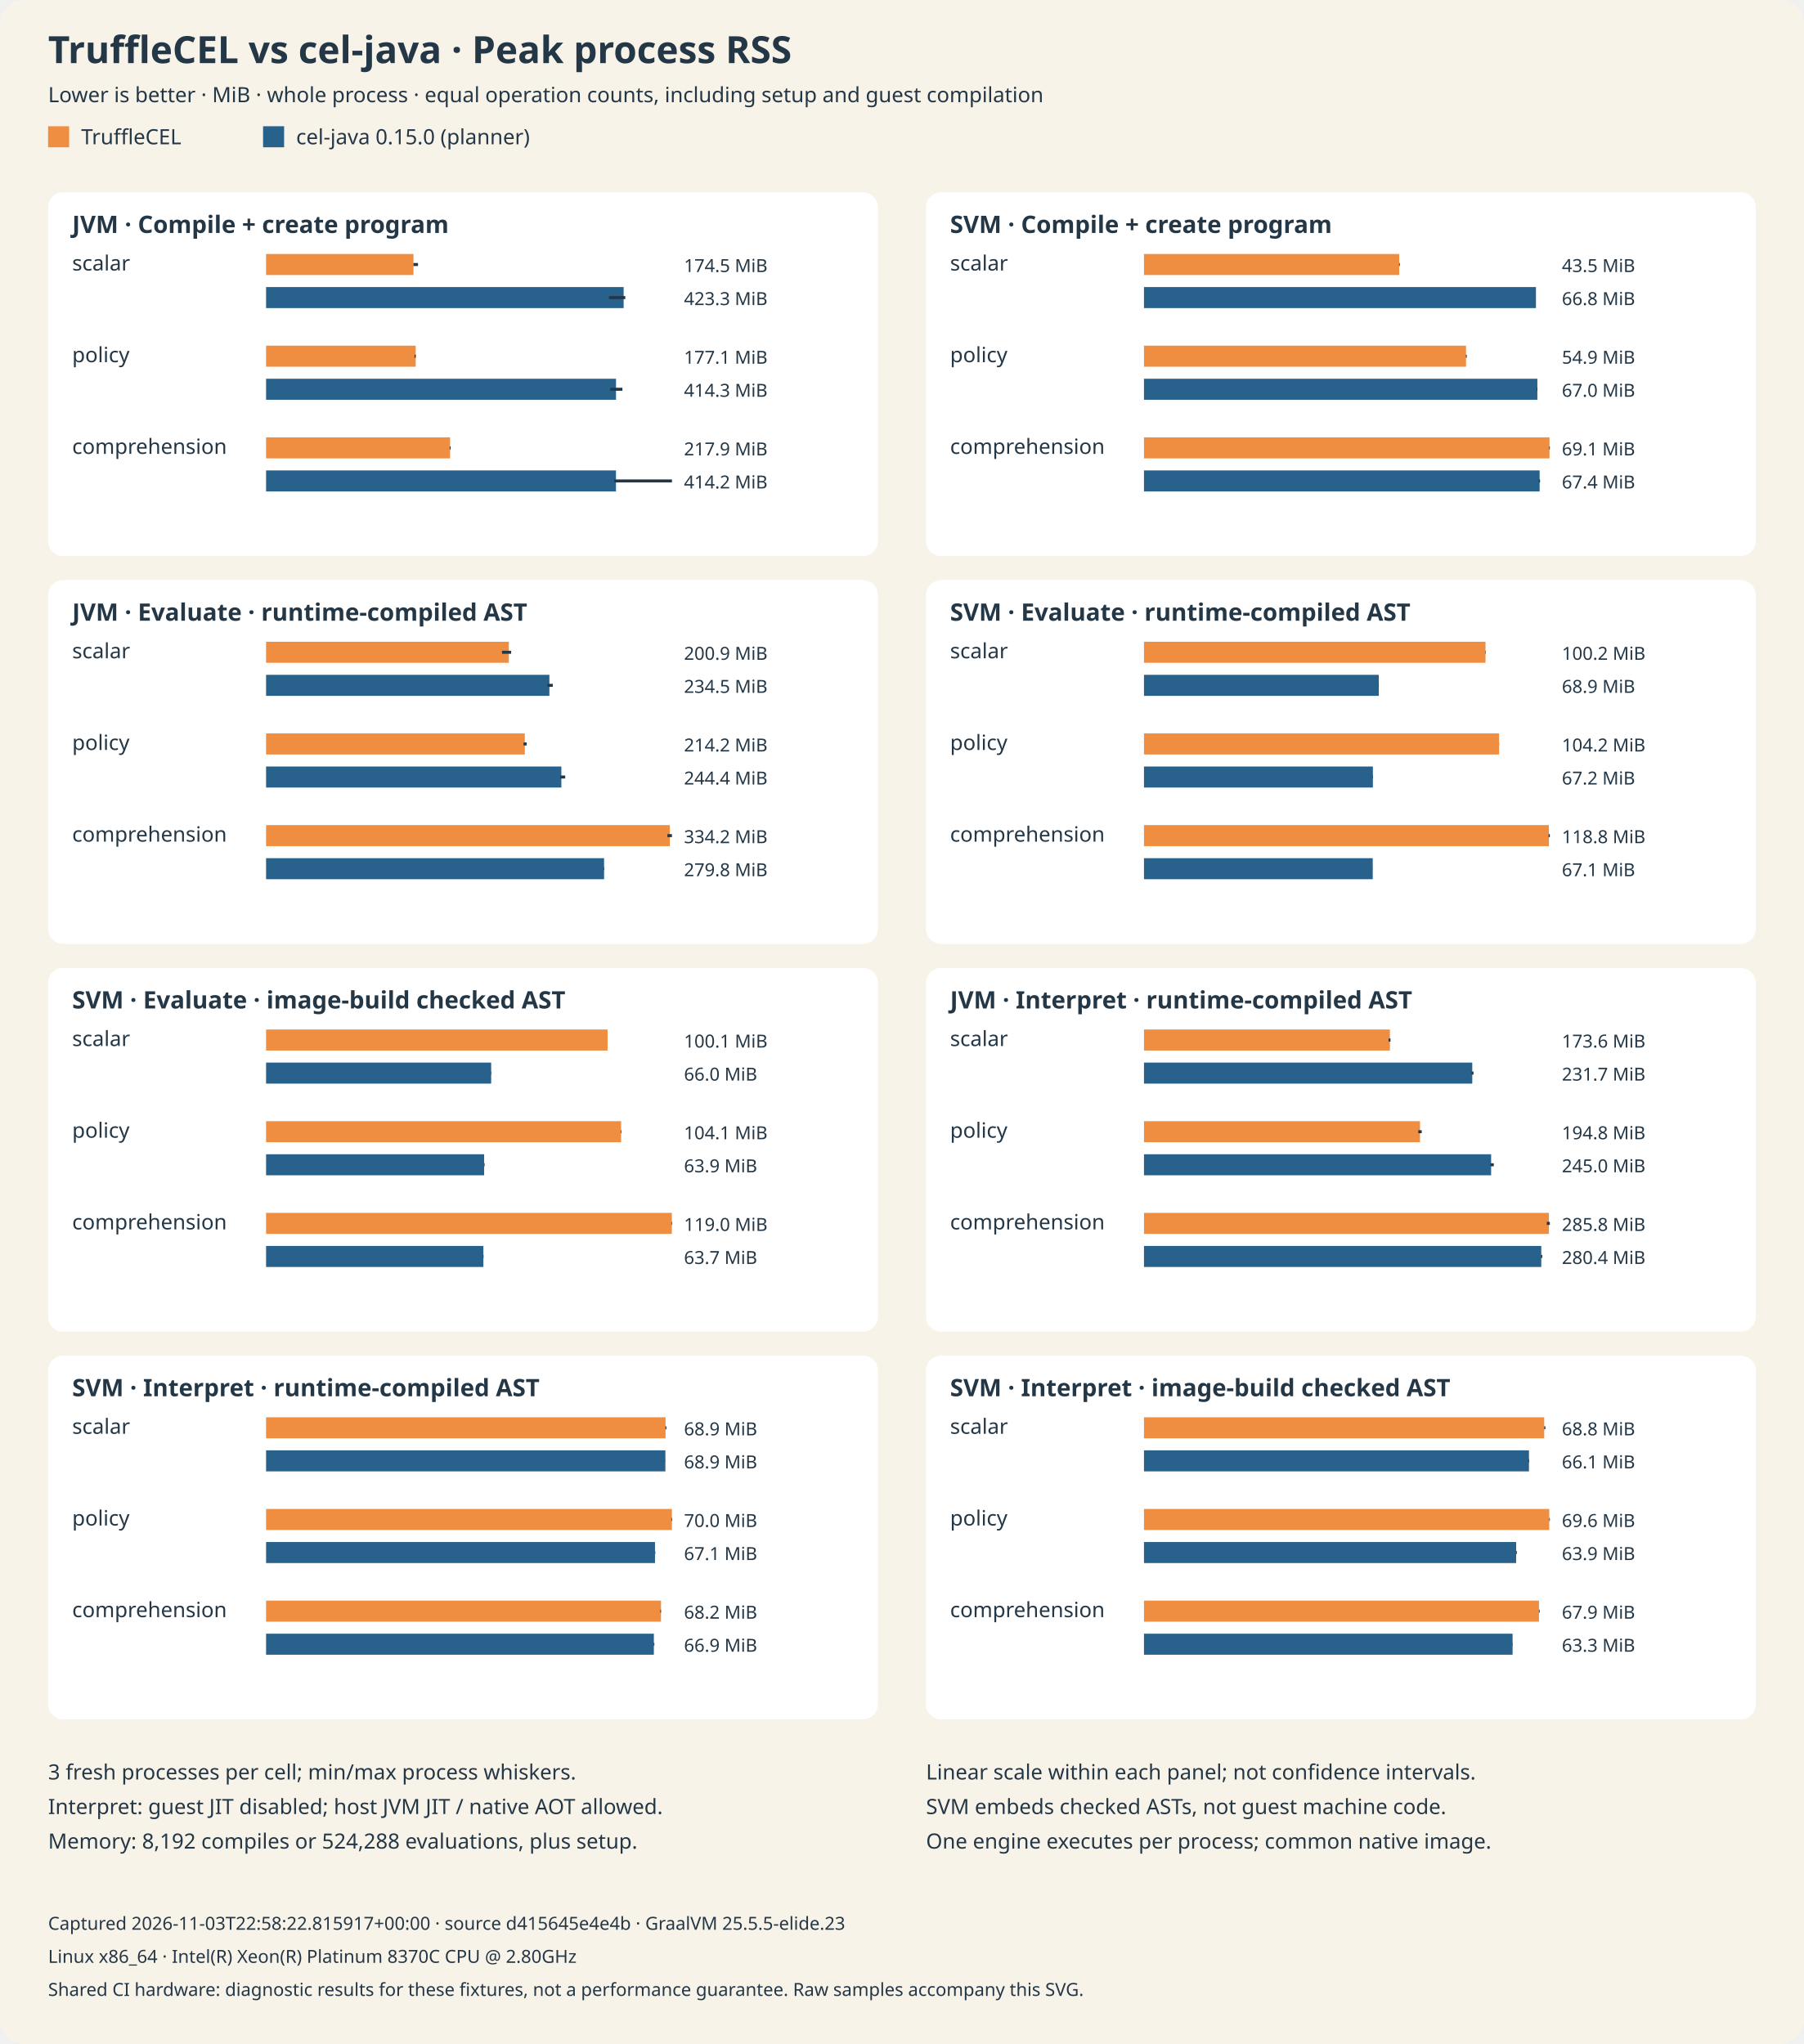
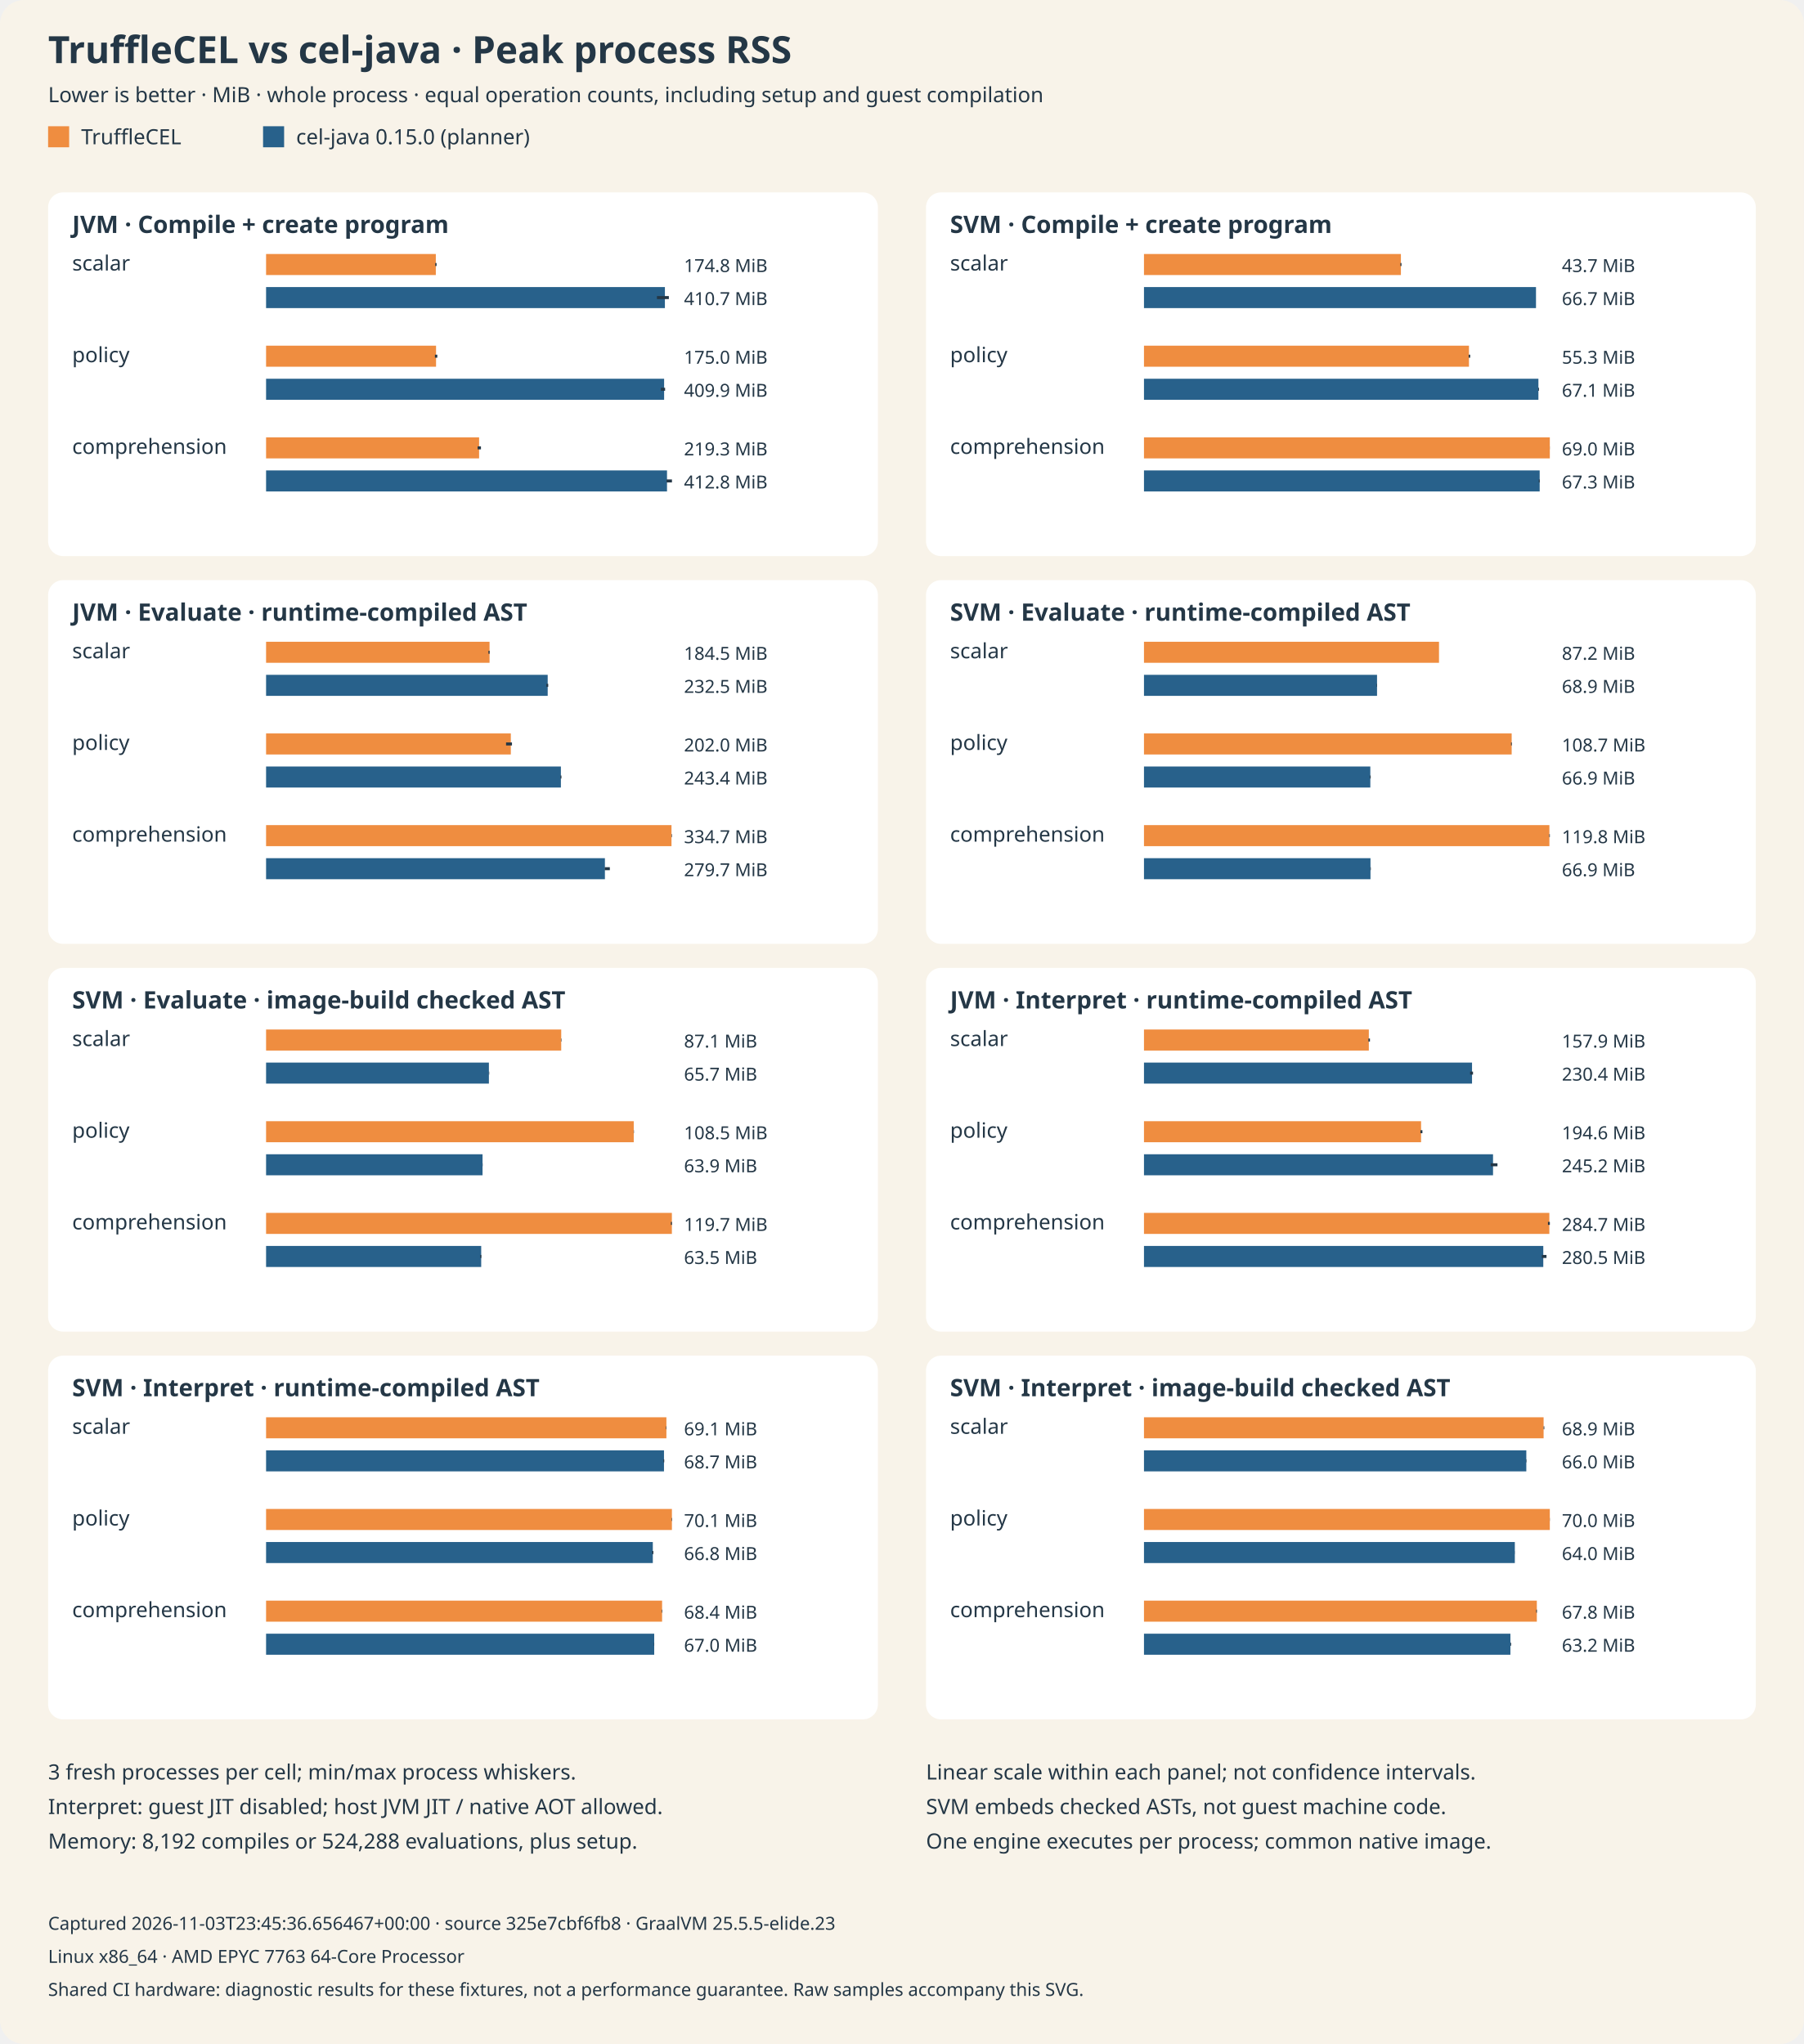
<svg xmlns="http://www.w3.org/2000/svg" width="1200" height="1360" viewBox="0 0 1200 1360" role="img" aria-labelledby="title desc">
  <rect width="1200" height="1360" rx="16" fill="#f8f3e9" />
  <style>text{font-family:system-ui,sans-serif;fill:#243746}.heading{font-size:25px;font-weight:700}.label{font-size:14px}.small{font-size:12px}.panel{font-size:16px;font-weight:650}</style>
  <text x="32" y="42" class="heading">TruffleCEL vs cel-java · Peak process RSS</text>
  <text x="32" y="68" class="label">Lower is better · MiB · whole process · equal operation counts, including setup and guest compilation</text>
  <rect x="32" y="84" width="14" height="14" fill="#ef8d40" />
  <text x="54" y="96" class="label">TruffleCEL</text>
  <rect x="175" y="84" width="14" height="14" fill="#28618b" />
  <text x="197" y="96" class="label">cel-java 0.15.0 (planner)</text>
  <rect x="32" y="128" width="552" height="242" rx="10" fill="white" />
  <text x="48" y="155" class="panel">JVM · Compile + create program</text>
  <text x="48" y="180" class="label">scalar</text>
-   <rect x="177" y="169" width="98.06" height="14" fill="#ef8d40" />
-   <path d="M275.02,176 H278.08" stroke="#243746" stroke-width="2" />
-   <text x="455.00" y="181" class="small">174.5 MiB</text>
-   <rect x="177" y="191" width="237.86" height="14" fill="#28618b" />
-   <path d="M405.11,198 H415.97" stroke="#243746" stroke-width="2" />
-   <text x="455.00" y="203" class="small">423.3 MiB</text>
+   <rect x="177" y="169" width="112.92" height="14" fill="#ef8d40" />
+   <path d="M289.54,176 H290.42" stroke="#243746" stroke-width="2" />
+   <text x="455.00" y="181" class="small">174.8 MiB</text>
+   <rect x="177" y="191" width="265.31" height="14" fill="#28618b" />
+   <path d="M437.01,198 H444.94" stroke="#243746" stroke-width="2" />
+   <text x="455.00" y="203" class="small">410.7 MiB</text>
  <text x="48" y="241" class="label">policy</text>
-   <rect x="177" y="230" width="99.54" height="14" fill="#ef8d40" />
-   <path d="M275.75,237 H276.56" stroke="#243746" stroke-width="2" />
-   <text x="455.00" y="242" class="small">177.1 MiB</text>
-   <rect x="177" y="252" width="232.79" height="14" fill="#28618b" />
-   <path d="M405.92,259 H414.05" stroke="#243746" stroke-width="2" />
-   <text x="455.00" y="264" class="small">414.3 MiB</text>
+   <rect x="177" y="230" width="113.07" height="14" fill="#ef8d40" />
+   <path d="M289.33,237 H290.91" stroke="#243746" stroke-width="2" />
+   <text x="455.00" y="242" class="small">175.0 MiB</text>
+   <rect x="177" y="252" width="264.79" height="14" fill="#28618b" />
+   <path d="M439.64,259 H442.44" stroke="#243746" stroke-width="2" />
+   <text x="455.00" y="264" class="small">409.9 MiB</text>
  <text x="48" y="302" class="label">comprehension</text>
-   <rect x="177" y="291" width="122.42" height="14" fill="#ef8d40" />
-   <path d="M299.20,298 H299.77" stroke="#243746" stroke-width="2" />
-   <text x="455.00" y="303" class="small">217.9 MiB</text>
-   <rect x="177" y="313" width="232.76" height="14" fill="#28618b" />
-   <path d="M408.64,320 H447.00" stroke="#243746" stroke-width="2" />
-   <text x="455.00" y="325" class="small">414.2 MiB</text>
+   <rect x="177" y="291" width="141.71" height="14" fill="#ef8d40" />
+   <path d="M317.73,298 H319.94" stroke="#243746" stroke-width="2" />
+   <text x="455.00" y="303" class="small">219.3 MiB</text>
+   <rect x="177" y="313" width="266.71" height="14" fill="#28618b" />
+   <path d="M443.40,320 H447.00" stroke="#243746" stroke-width="2" />
+   <text x="455.00" y="325" class="small">412.8 MiB</text>
  <rect x="616" y="128" width="552" height="242" rx="10" fill="white" />
  <text x="632" y="155" class="panel">SVM · Compile + create program</text>
  <text x="632" y="180" class="label">scalar</text>
-   <rect x="761" y="169" width="169.80" height="14" fill="#ef8d40" />
-   <path d="M930.69,176 H931.18" stroke="#243746" stroke-width="2" />
-   <text x="1039.00" y="181" class="small">43.5 MiB</text>
-   <rect x="761" y="191" width="260.75" height="14" fill="#28618b" />
-   <path d="M1021.75,198 H1021.75" stroke="#243746" stroke-width="2" />
-   <text x="1039.00" y="203" class="small">66.8 MiB</text>
+   <rect x="761" y="169" width="170.92" height="14" fill="#ef8d40" />
+   <path d="M931.56,176 H932.30" stroke="#243746" stroke-width="2" />
+   <text x="1039.00" y="181" class="small">43.7 MiB</text>
+   <rect x="761" y="191" width="260.78" height="14" fill="#28618b" />
+   <path d="M1021.78,198 H1021.78" stroke="#243746" stroke-width="2" />
+   <text x="1039.00" y="203" class="small">66.7 MiB</text>
  <text x="632" y="241" class="label">policy</text>
-   <rect x="761" y="230" width="214.24" height="14" fill="#ef8d40" />
-   <path d="M975.12,237 H975.73" stroke="#243746" stroke-width="2" />
-   <text x="1039.00" y="242" class="small">54.9 MiB</text>
-   <rect x="761" y="252" width="261.69" height="14" fill="#28618b" />
-   <path d="M1022.23,259 H1022.73" stroke="#243746" stroke-width="2" />
-   <text x="1039.00" y="264" class="small">67.0 MiB</text>
+   <rect x="761" y="230" width="216.19" height="14" fill="#ef8d40" />
+   <path d="M977.00,237 H978.01" stroke="#243746" stroke-width="2" />
+   <text x="1039.00" y="242" class="small">55.3 MiB</text>
+   <rect x="761" y="252" width="262.39" height="14" fill="#28618b" />
+   <path d="M1023.24,259 H1023.74" stroke="#243746" stroke-width="2" />
+   <text x="1039.00" y="264" class="small">67.1 MiB</text>
  <text x="632" y="302" class="label">comprehension</text>
-   <rect x="761" y="291" width="269.76" height="14" fill="#ef8d40" />
-   <path d="M1030.51,298 H1031.00" stroke="#243746" stroke-width="2" />
-   <text x="1039.00" y="303" class="small">69.1 MiB</text>
-   <rect x="761" y="313" width="263.20" height="14" fill="#28618b" />
-   <path d="M1023.60,320 H1024.47" stroke="#243746" stroke-width="2" />
-   <text x="1039.00" y="325" class="small">67.4 MiB</text>
+   <rect x="761" y="291" width="269.98" height="14" fill="#ef8d40" />
+   <path d="M1030.95,298 H1031.00" stroke="#243746" stroke-width="2" />
+   <text x="1039.00" y="303" class="small">69.0 MiB</text>
+   <rect x="761" y="313" width="263.23" height="14" fill="#28618b" />
+   <path d="M1023.65,320 H1024.24" stroke="#243746" stroke-width="2" />
+   <text x="1039.00" y="325" class="small">67.3 MiB</text>
  <rect x="32" y="386" width="552" height="242" rx="10" fill="white" />
  <text x="48" y="413" class="panel">JVM · Evaluate · runtime-compiled AST</text>
  <text x="48" y="438" class="label">scalar</text>
-   <rect x="177" y="427" width="161.49" height="14" fill="#ef8d40" />
-   <path d="M333.97,434 H340.02" stroke="#243746" stroke-width="2" />
-   <text x="455.00" y="439" class="small">200.9 MiB</text>
-   <rect x="177" y="449" width="188.47" height="14" fill="#28618b" />
-   <path d="M364.26,456 H367.74" stroke="#243746" stroke-width="2" />
-   <text x="455.00" y="461" class="small">234.5 MiB</text>
+   <rect x="177" y="427" width="148.66" height="14" fill="#ef8d40" />
+   <path d="M324.93,434 H325.73" stroke="#243746" stroke-width="2" />
+   <text x="455.00" y="439" class="small">184.5 MiB</text>
+   <rect x="177" y="449" width="187.34" height="14" fill="#28618b" />
+   <path d="M363.48,456 H364.70" stroke="#243746" stroke-width="2" />
+   <text x="455.00" y="461" class="small">232.5 MiB</text>
  <text x="48" y="499" class="label">policy</text>
-   <rect x="177" y="488" width="172.13" height="14" fill="#ef8d40" />
-   <path d="M348.27,495 H350.38" stroke="#243746" stroke-width="2" />
-   <text x="455.00" y="500" class="small">214.2 MiB</text>
-   <rect x="177" y="510" width="196.44" height="14" fill="#28618b" />
-   <path d="M372.76,517 H375.99" stroke="#243746" stroke-width="2" />
-   <text x="455.00" y="522" class="small">244.4 MiB</text>
+   <rect x="177" y="488" width="162.81" height="14" fill="#ef8d40" />
+   <path d="M336.64,495 H340.58" stroke="#243746" stroke-width="2" />
+   <text x="455.00" y="500" class="small">202.0 MiB</text>
+   <rect x="177" y="510" width="196.12" height="14" fill="#28618b" />
+   <path d="M372.80,517 H373.48" stroke="#243746" stroke-width="2" />
+   <text x="455.00" y="522" class="small">243.4 MiB</text>
  <text x="48" y="560" class="label">comprehension</text>
-   <rect x="177" y="549" width="268.57" height="14" fill="#ef8d40" />
-   <path d="M443.97,556 H447.00" stroke="#243746" stroke-width="2" />
-   <text x="455.00" y="561" class="small">334.2 MiB</text>
-   <rect x="177" y="571" width="224.85" height="14" fill="#28618b" />
-   <path d="M401.57,578 H401.94" stroke="#243746" stroke-width="2" />
-   <text x="455.00" y="583" class="small">279.8 MiB</text>
+   <rect x="177" y="549" width="269.70" height="14" fill="#ef8d40" />
+   <path d="M446.69,556 H447.00" stroke="#243746" stroke-width="2" />
+   <text x="455.00" y="561" class="small">334.7 MiB</text>
+   <rect x="177" y="571" width="225.40" height="14" fill="#28618b" />
+   <path d="M402.25,578 H405.68" stroke="#243746" stroke-width="2" />
+   <text x="455.00" y="583" class="small">279.7 MiB</text>
  <rect x="616" y="386" width="552" height="242" rx="10" fill="white" />
  <text x="632" y="413" class="panel">SVM · Evaluate · runtime-compiled AST</text>
  <text x="632" y="438" class="label">scalar</text>
-   <rect x="761" y="427" width="227.20" height="14" fill="#ef8d40" />
-   <path d="M988.01,434 H988.29" stroke="#243746" stroke-width="2" />
-   <text x="1039.00" y="439" class="small">100.2 MiB</text>
-   <rect x="761" y="449" width="156.19" height="14" fill="#28618b" />
-   <path d="M916.90,456 H917.19" stroke="#243746" stroke-width="2" />
+   <rect x="761" y="427" width="196.26" height="14" fill="#ef8d40" />
+   <path d="M957.26,434 H957.26" stroke="#243746" stroke-width="2" />
+   <text x="1039.00" y="439" class="small">87.2 MiB</text>
+   <rect x="761" y="449" width="155.04" height="14" fill="#28618b" />
+   <path d="M915.76,456 H916.07" stroke="#243746" stroke-width="2" />
  <text x="1039.00" y="461" class="small">68.9 MiB</text>
  <text x="632" y="499" class="label">policy</text>
-   <rect x="761" y="488" width="236.22" height="14" fill="#ef8d40" />
-   <path d="M997.17,495 H997.25" stroke="#243746" stroke-width="2" />
-   <text x="1039.00" y="500" class="small">104.2 MiB</text>
-   <rect x="761" y="510" width="152.28" height="14" fill="#28618b" />
-   <path d="M912.98,517 H913.28" stroke="#243746" stroke-width="2" />
-   <text x="1039.00" y="522" class="small">67.2 MiB</text>
+   <rect x="761" y="488" width="244.60" height="14" fill="#ef8d40" />
+   <path d="M1005.18,495 H1005.68" stroke="#243746" stroke-width="2" />
+   <text x="1039.00" y="500" class="small">108.7 MiB</text>
+   <rect x="761" y="510" width="150.57" height="14" fill="#28618b" />
+   <path d="M911.31,517 H911.83" stroke="#243746" stroke-width="2" />
+   <text x="1039.00" y="522" class="small">66.9 MiB</text>
  <text x="632" y="560" class="label">comprehension</text>
-   <rect x="761" y="549" width="269.38" height="14" fill="#ef8d40" />
-   <path d="M1030.18,556 H1031.00" stroke="#243746" stroke-width="2" />
-   <text x="1039.00" y="561" class="small">118.8 MiB</text>
-   <rect x="761" y="571" width="152.18" height="14" fill="#28618b" />
-   <path d="M913.14,578 H913.20" stroke="#243746" stroke-width="2" />
-   <text x="1039.00" y="583" class="small">67.1 MiB</text>
+   <rect x="761" y="549" width="269.70" height="14" fill="#ef8d40" />
+   <path d="M1030.60,556 H1031.00" stroke="#243746" stroke-width="2" />
+   <text x="1039.00" y="561" class="small">119.8 MiB</text>
+   <rect x="761" y="571" width="150.68" height="14" fill="#28618b" />
+   <path d="M911.56,578 H911.90" stroke="#243746" stroke-width="2" />
+   <text x="1039.00" y="583" class="small">66.9 MiB</text>
  <rect x="32" y="644" width="552" height="242" rx="10" fill="white" />
  <text x="48" y="671" class="panel">SVM · Evaluate · image-build checked AST</text>
  <text x="48" y="696" class="label">scalar</text>
-   <rect x="177" y="685" width="227.17" height="14" fill="#ef8d40" />
-   <path d="M404.16,692 H404.18" stroke="#243746" stroke-width="2" />
-   <text x="455.00" y="697" class="small">100.1 MiB</text>
-   <rect x="177" y="707" width="149.73" height="14" fill="#28618b" />
-   <path d="M326.48,714 H326.77" stroke="#243746" stroke-width="2" />
-   <text x="455.00" y="719" class="small">66.0 MiB</text>
+   <rect x="177" y="685" width="196.34" height="14" fill="#ef8d40" />
+   <path d="M373.27,692 H373.53" stroke="#243746" stroke-width="2" />
+   <text x="455.00" y="697" class="small">87.1 MiB</text>
+   <rect x="177" y="707" width="148.23" height="14" fill="#28618b" />
+   <path d="M325.19,714 H325.45" stroke="#243746" stroke-width="2" />
+   <text x="455.00" y="719" class="small">65.7 MiB</text>
  <text x="48" y="757" class="label">policy</text>
-   <rect x="177" y="746" width="236.18" height="14" fill="#ef8d40" />
-   <path d="M412.93,753 H413.31" stroke="#243746" stroke-width="2" />
-   <text x="455.00" y="758" class="small">104.1 MiB</text>
-   <rect x="177" y="768" width="145.06" height="14" fill="#28618b" />
-   <path d="M321.97,775 H322.36" stroke="#243746" stroke-width="2" />
+   <rect x="177" y="746" width="244.58" height="14" fill="#ef8d40" />
+   <path d="M421.54,753 H421.72" stroke="#243746" stroke-width="2" />
+   <text x="455.00" y="758" class="small">108.5 MiB</text>
+   <rect x="177" y="768" width="144.00" height="14" fill="#28618b" />
+   <path d="M320.99,775 H321.09" stroke="#243746" stroke-width="2" />
  <text x="455.00" y="780" class="small">63.9 MiB</text>
  <text x="48" y="818" class="label">comprehension</text>
-   <rect x="177" y="807" width="269.93" height="14" fill="#ef8d40" />
-   <path d="M446.63,814 H447.00" stroke="#243746" stroke-width="2" />
-   <text x="455.00" y="819" class="small">119.0 MiB</text>
-   <rect x="177" y="829" width="144.56" height="14" fill="#28618b" />
-   <path d="M321.34,836 H321.64" stroke="#243746" stroke-width="2" />
-   <text x="455.00" y="841" class="small">63.7 MiB</text>
+   <rect x="177" y="807" width="269.95" height="14" fill="#ef8d40" />
+   <path d="M446.28,814 H447.00" stroke="#243746" stroke-width="2" />
+   <text x="455.00" y="819" class="small">119.7 MiB</text>
+   <rect x="177" y="829" width="143.11" height="14" fill="#28618b" />
+   <path d="M319.42,836 H320.20" stroke="#243746" stroke-width="2" />
+   <text x="455.00" y="841" class="small">63.5 MiB</text>
  <rect x="616" y="644" width="552" height="242" rx="10" fill="white" />
  <text x="632" y="671" class="panel">JVM · Interpret · runtime-compiled AST</text>
  <text x="632" y="696" class="label">scalar</text>
-   <rect x="761" y="685" width="163.61" height="14" fill="#ef8d40" />
-   <path d="M923.70,692 H925.01" stroke="#243746" stroke-width="2" />
-   <text x="1039.00" y="697" class="small">173.6 MiB</text>
-   <rect x="761" y="707" width="218.39" height="14" fill="#28618b" />
-   <path d="M978.90,714 H980.22" stroke="#243746" stroke-width="2" />
-   <text x="1039.00" y="719" class="small">231.7 MiB</text>
+   <rect x="761" y="685" width="149.58" height="14" fill="#ef8d40" />
+   <path d="M910.31,692 H911.33" stroke="#243746" stroke-width="2" />
+   <text x="1039.00" y="697" class="small">157.9 MiB</text>
+   <rect x="761" y="707" width="218.23" height="14" fill="#28618b" />
+   <path d="M977.94,714 H979.88" stroke="#243746" stroke-width="2" />
+   <text x="1039.00" y="719" class="small">230.4 MiB</text>
  <text x="632" y="757" class="label">policy</text>
-   <rect x="761" y="746" width="183.64" height="14" fill="#ef8d40" />
-   <path d="M943.44,753 H945.76" stroke="#243746" stroke-width="2" />
-   <text x="1039.00" y="758" class="small">194.8 MiB</text>
-   <rect x="761" y="768" width="230.93" height="14" fill="#28618b" />
-   <path d="M991.47,775 H993.71" stroke="#243746" stroke-width="2" />
-   <text x="1039.00" y="780" class="small">245.0 MiB</text>
+   <rect x="761" y="746" width="184.33" height="14" fill="#ef8d40" />
+   <path d="M944.89,753 H946.23" stroke="#243746" stroke-width="2" />
+   <text x="1039.00" y="758" class="small">194.6 MiB</text>
+   <rect x="761" y="768" width="232.20" height="14" fill="#28618b" />
+   <path d="M991.66,775 H996.15" stroke="#243746" stroke-width="2" />
+   <text x="1039.00" y="780" class="small">245.2 MiB</text>
  <text x="632" y="818" class="label">comprehension</text>
-   <rect x="761" y="807" width="269.37" height="14" fill="#ef8d40" />
-   <path d="M1028.97,814 H1031.00" stroke="#243746" stroke-width="2" />
-   <text x="1039.00" y="819" class="small">285.8 MiB</text>
-   <rect x="761" y="829" width="264.30" height="14" fill="#28618b" />
-   <path d="M1025.11,836 H1025.98" stroke="#243746" stroke-width="2" />
-   <text x="1039.00" y="841" class="small">280.4 MiB</text>
+   <rect x="761" y="807" width="269.66" height="14" fill="#ef8d40" />
+   <path d="M1029.74,814 H1031.00" stroke="#243746" stroke-width="2" />
+   <text x="1039.00" y="819" class="small">284.7 MiB</text>
+   <rect x="761" y="829" width="265.63" height="14" fill="#28618b" />
+   <path d="M1025.65,836 H1028.76" stroke="#243746" stroke-width="2" />
+   <text x="1039.00" y="841" class="small">280.5 MiB</text>
  <rect x="32" y="902" width="552" height="242" rx="10" fill="white" />
  <text x="48" y="929" class="panel">SVM · Interpret · runtime-compiled AST</text>
  <text x="48" y="954" class="label">scalar</text>
-   <rect x="177" y="943" width="265.74" height="14" fill="#ef8d40" />
-   <path d="M442.66,950 H443.33" stroke="#243746" stroke-width="2" />
-   <text x="455.00" y="955" class="small">68.9 MiB</text>
-   <rect x="177" y="965" width="265.63" height="14" fill="#28618b" />
-   <path d="M442.62,972 H442.72" stroke="#243746" stroke-width="2" />
-   <text x="455.00" y="977" class="small">68.9 MiB</text>
+   <rect x="177" y="943" width="266.31" height="14" fill="#ef8d40" />
+   <path d="M443.07,950 H443.36" stroke="#243746" stroke-width="2" />
+   <text x="455.00" y="955" class="small">69.1 MiB</text>
+   <rect x="177" y="965" width="264.70" height="14" fill="#28618b" />
+   <path d="M441.30,972 H441.87" stroke="#243746" stroke-width="2" />
+   <text x="455.00" y="977" class="small">68.7 MiB</text>
  <text x="48" y="1015" class="label">policy</text>
  <rect x="177" y="1004" width="269.97" height="14" fill="#ef8d40" />
-   <path d="M446.56,1011 H447.00" stroke="#243746" stroke-width="2" />
-   <text x="455.00" y="1016" class="small">70.0 MiB</text>
-   <rect x="177" y="1026" width="258.72" height="14" fill="#28618b" />
-   <path d="M435.71,1033 H435.93" stroke="#243746" stroke-width="2" />
-   <text x="455.00" y="1038" class="small">67.1 MiB</text>
+   <path d="M446.70,1011 H447.00" stroke="#243746" stroke-width="2" />
+   <text x="455.00" y="1016" class="small">70.1 MiB</text>
+   <rect x="177" y="1026" width="257.27" height="14" fill="#28618b" />
+   <path d="M433.86,1033 H434.65" stroke="#243746" stroke-width="2" />
+   <text x="455.00" y="1038" class="small">66.8 MiB</text>
  <text x="48" y="1076" class="label">comprehension</text>
-   <rect x="177" y="1065" width="262.71" height="14" fill="#ef8d40" />
-   <path d="M439.25,1072 H439.73" stroke="#243746" stroke-width="2" />
-   <text x="455.00" y="1077" class="small">68.2 MiB</text>
-   <rect x="177" y="1087" width="257.96" height="14" fill="#28618b" />
-   <path d="M434.82,1094 H435.30" stroke="#243746" stroke-width="2" />
-   <text x="455.00" y="1099" class="small">66.9 MiB</text>
+   <rect x="177" y="1065" width="263.44" height="14" fill="#ef8d40" />
+   <path d="M440.12,1072 H440.45" stroke="#243746" stroke-width="2" />
+   <text x="455.00" y="1077" class="small">68.4 MiB</text>
+   <rect x="177" y="1087" width="258.20" height="14" fill="#28618b" />
+   <path d="M435.02,1094 H435.22" stroke="#243746" stroke-width="2" />
+   <text x="455.00" y="1099" class="small">67.0 MiB</text>
  <rect x="616" y="902" width="552" height="242" rx="10" fill="white" />
  <text x="632" y="929" class="panel">SVM · Interpret · image-build checked AST</text>
  <text x="632" y="954" class="label">scalar</text>
-   <rect x="761" y="943" width="266.25" height="14" fill="#ef8d40" />
-   <path d="M1027.23,950 H1028.03" stroke="#243746" stroke-width="2" />
-   <text x="1039.00" y="955" class="small">68.8 MiB</text>
-   <rect x="761" y="965" width="256.11" height="14" fill="#28618b" />
-   <path d="M1016.51,972 H1017.11" stroke="#243746" stroke-width="2" />
-   <text x="1039.00" y="977" class="small">66.1 MiB</text>
+   <rect x="761" y="943" width="265.84" height="14" fill="#ef8d40" />
+   <path d="M1026.84,950 H1027.32" stroke="#243746" stroke-width="2" />
+   <text x="1039.00" y="955" class="small">68.9 MiB</text>
+   <rect x="761" y="965" width="254.34" height="14" fill="#28618b" />
+   <path d="M1015.08,972 H1015.35" stroke="#243746" stroke-width="2" />
+   <text x="1039.00" y="977" class="small">66.0 MiB</text>
  <text x="632" y="1015" class="label">policy</text>
-   <rect x="761" y="1004" width="269.61" height="14" fill="#ef8d40" />
-   <path d="M1030.56,1011 H1031.00" stroke="#243746" stroke-width="2" />
-   <text x="1039.00" y="1016" class="small">69.6 MiB</text>
-   <rect x="761" y="1026" width="247.57" height="14" fill="#28618b" />
-   <path d="M1008.47,1033 H1009.02" stroke="#243746" stroke-width="2" />
-   <text x="1039.00" y="1038" class="small">63.9 MiB</text>
+   <rect x="761" y="1004" width="269.98" height="14" fill="#ef8d40" />
+   <path d="M1030.92,1011 H1031.00" stroke="#243746" stroke-width="2" />
+   <text x="1039.00" y="1016" class="small">70.0 MiB</text>
+   <rect x="761" y="1026" width="246.70" height="14" fill="#28618b" />
+   <path d="M1007.64,1033 H1007.73" stroke="#243746" stroke-width="2" />
+   <text x="1039.00" y="1038" class="small">64.0 MiB</text>
  <text x="632" y="1076" class="label">comprehension</text>
-   <rect x="761" y="1065" width="262.77" height="14" fill="#ef8d40" />
-   <path d="M1023.75,1072 H1024.25" stroke="#243746" stroke-width="2" />
-   <text x="1039.00" y="1077" class="small">67.9 MiB</text>
-   <rect x="761" y="1087" width="245.21" height="14" fill="#28618b" />
-   <path d="M1006.19,1094 H1006.39" stroke="#243746" stroke-width="2" />
-   <text x="1039.00" y="1099" class="small">63.3 MiB</text>
+   <rect x="761" y="1065" width="261.34" height="14" fill="#ef8d40" />
+   <path d="M1021.90,1072 H1022.38" stroke="#243746" stroke-width="2" />
+   <text x="1039.00" y="1077" class="small">67.8 MiB</text>
+   <rect x="761" y="1087" width="243.76" height="14" fill="#28618b" />
+   <path d="M1004.76,1094 H1005.24" stroke="#243746" stroke-width="2" />
+   <text x="1039.00" y="1099" class="small">63.2 MiB</text>
  <text x="32" y="1184" class="label">3 fresh processes per cell; min/max process whiskers.</text>
  <text x="616" y="1184" class="label">Linear scale within each panel; not confidence intervals.</text>
  <text x="32" y="1207" class="label">Interpret: guest JIT disabled; host JVM JIT / native AOT allowed.</text>
  <text x="616" y="1207" class="label">SVM embeds checked ASTs, not guest machine code.</text>
  <text x="32" y="1230" class="label">Memory: 8,192 compiles or 524,288 evaluations, plus setup.</text>
  <text x="616" y="1230" class="label">One engine executes per process; common native image.</text>
-   <text x="32" y="1284" class="small">Captured 2026-11-03T22:58:22.815917+00:00 · source d415645e4e4b · GraalVM 25.5.5-elide.23</text>
-   <text x="32" y="1306" class="small">Linux x86_64 · Intel(R) Xeon(R) Platinum 8370C CPU @ 2.80GHz</text>
+   <text x="32" y="1284" class="small">Captured 2026-11-03T23:45:36.656467+00:00 · source 325e7cbf6fb8 · GraalVM 25.5.5-elide.23</text>
+   <text x="32" y="1306" class="small">Linux x86_64 · AMD EPYC 7763 64-Core Processor</text>
  <text x="32" y="1328" class="small">Shared CI hardware: diagnostic results for these fixtures, not a performance guarantee. Raw samples accompany this SVG.</text>
</svg>
